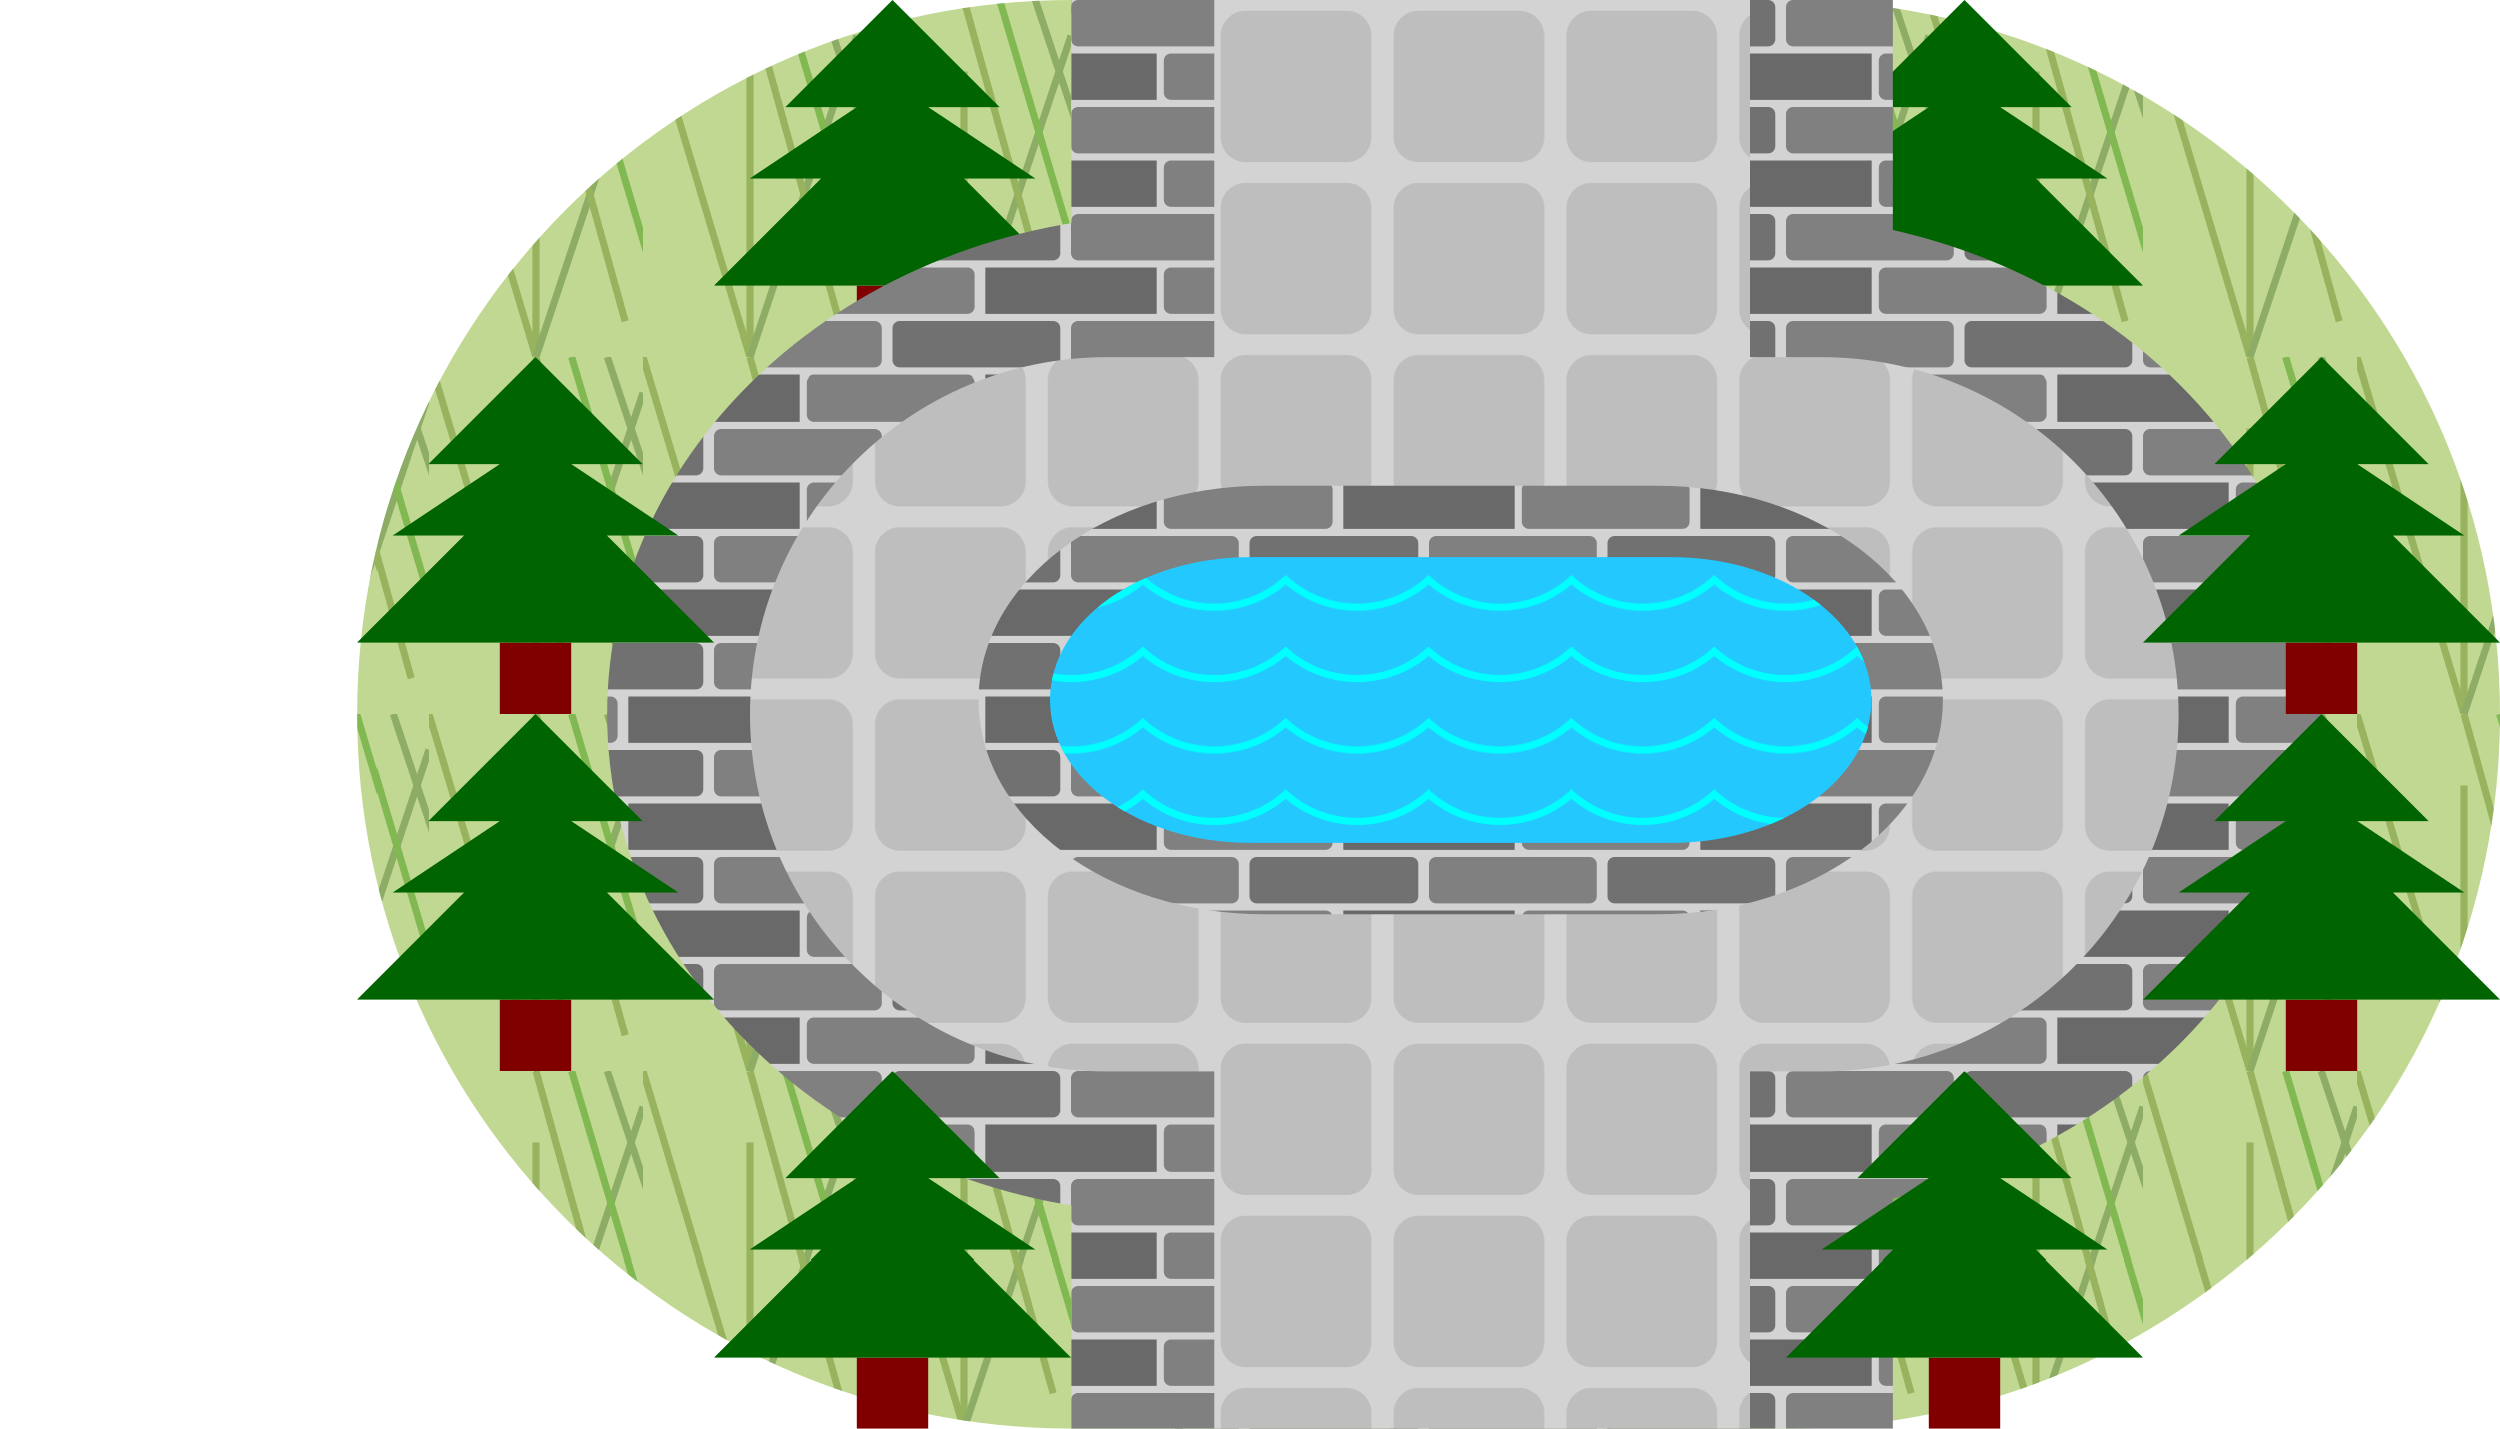
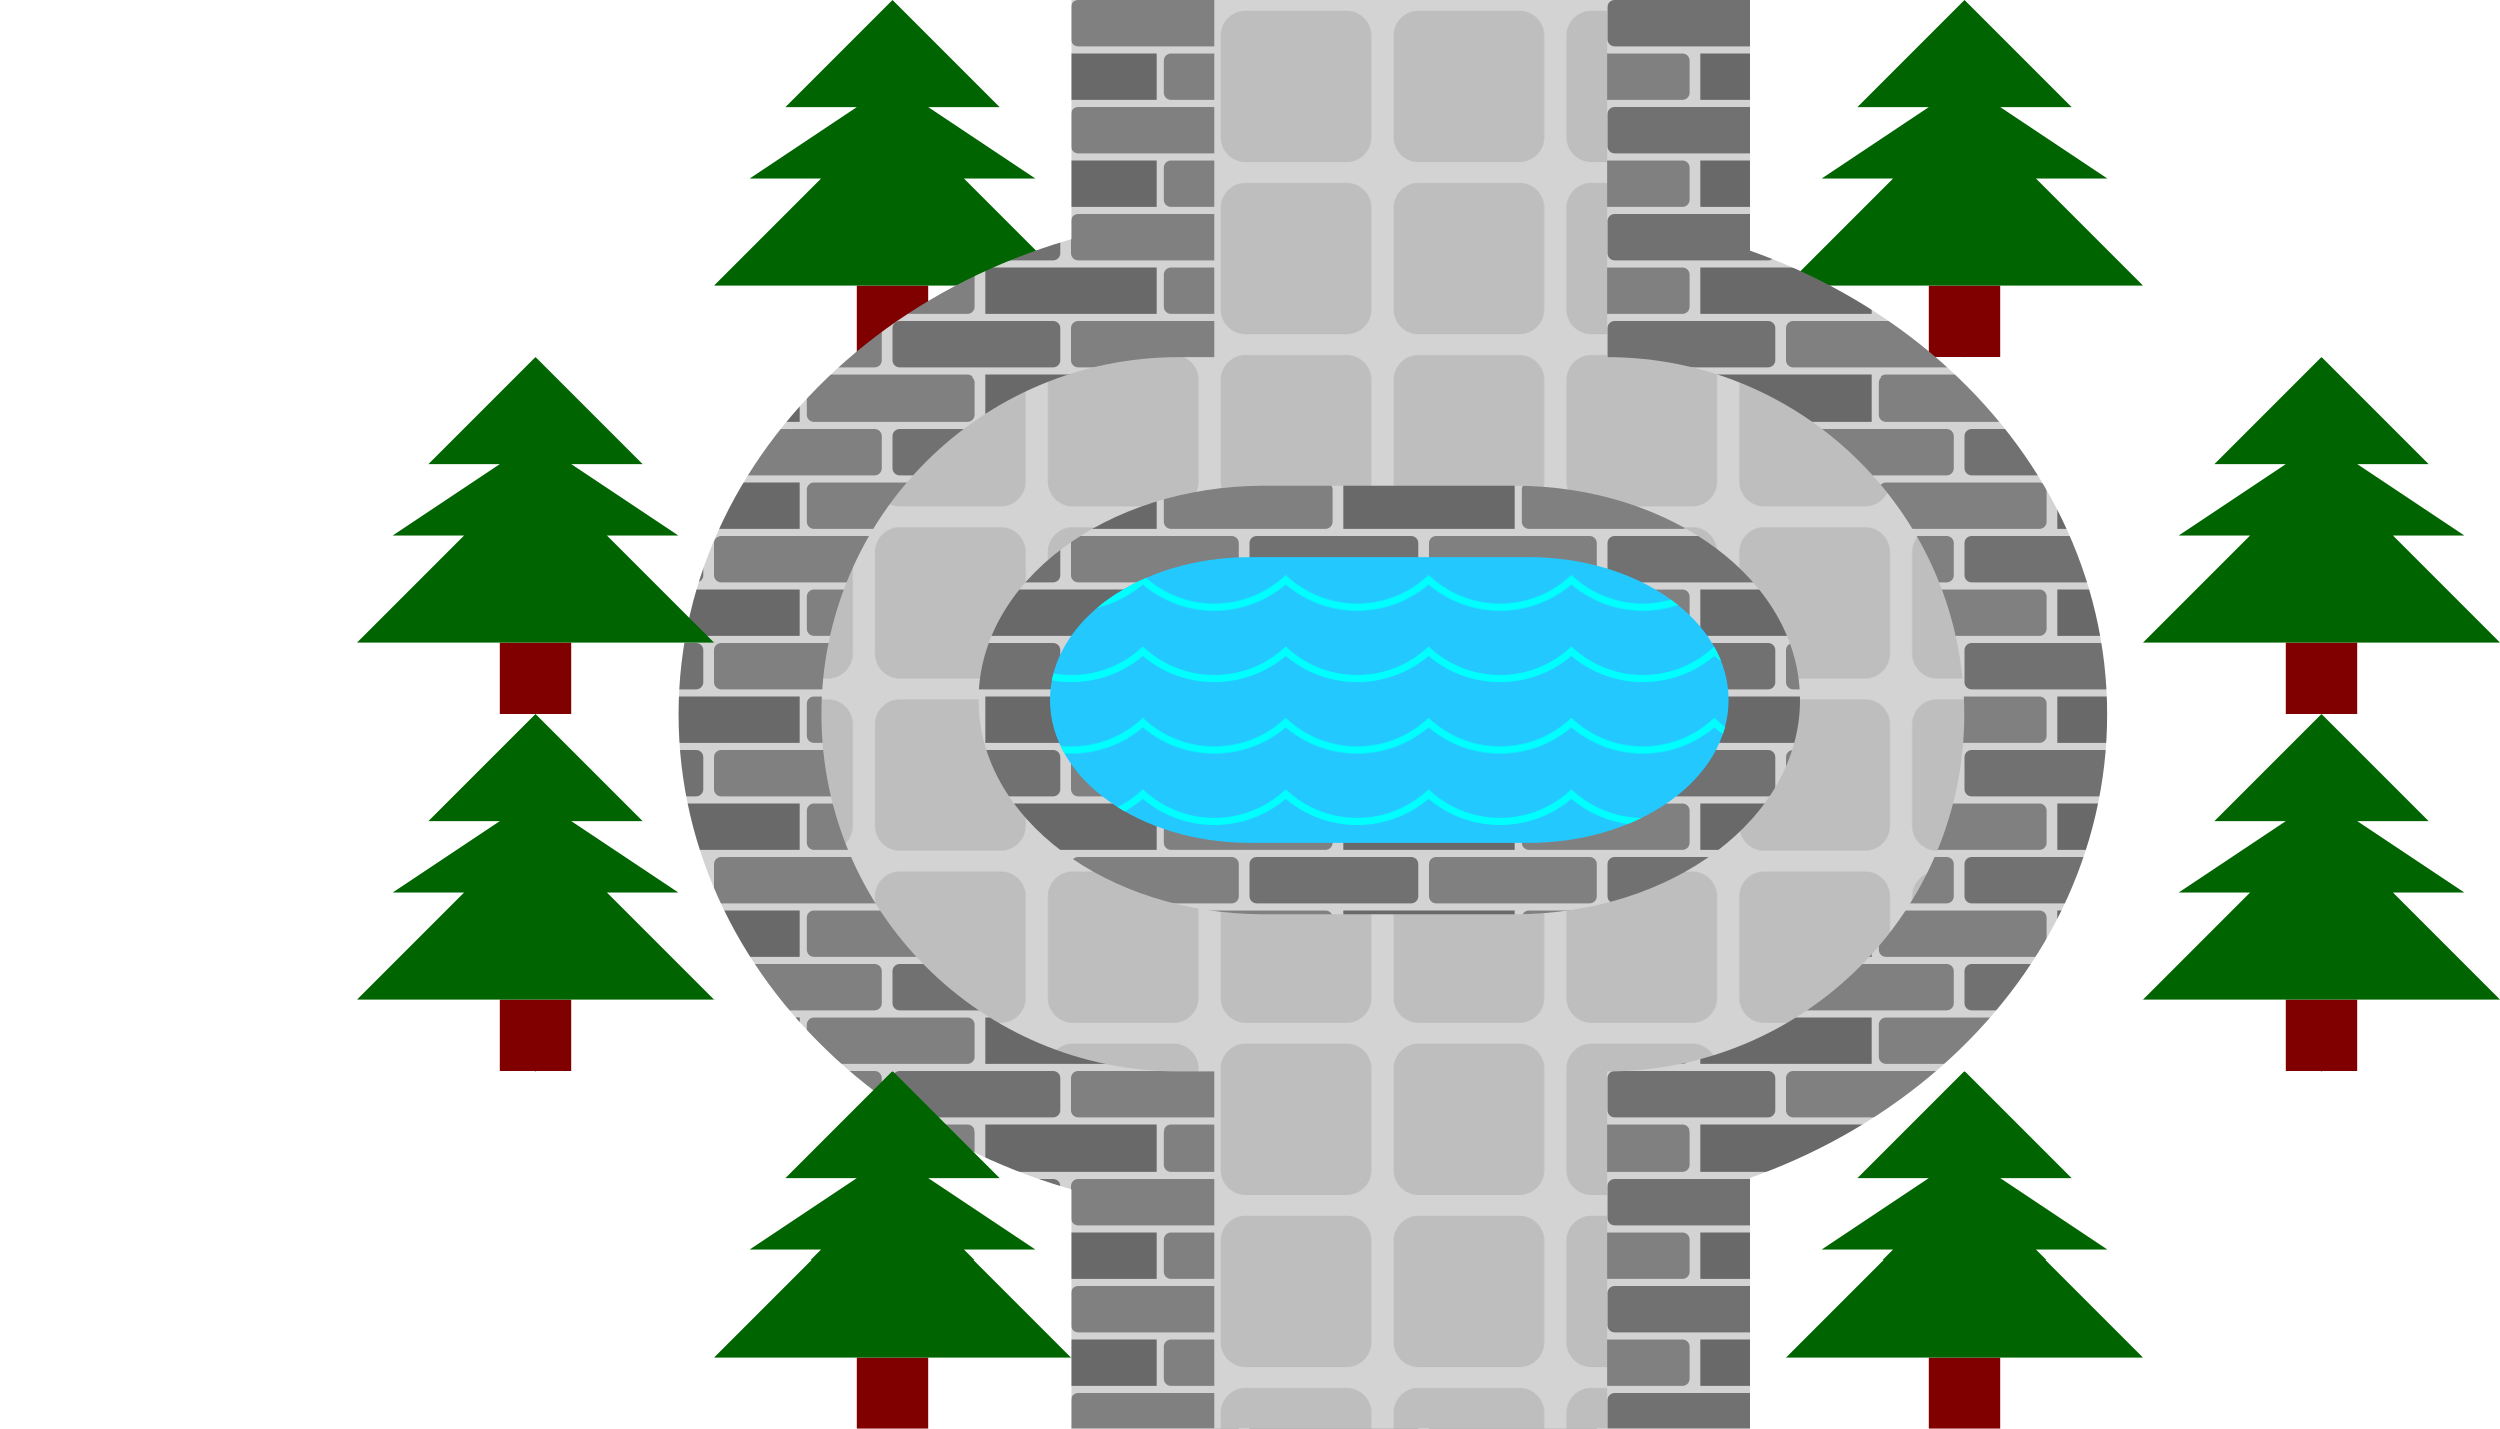
<svg xmlns="http://www.w3.org/2000/svg" width="350" height="200" class="bridge">
  <defs>
    <pattern id="floorPattern" patternUnits="userSpaceOnUse" x="0" y="0" height="24.1" width="24.2">
      <rect width="25" height="25" x="0" y="0" fill="lightgrey" />
      <rect width="24.1" height="24.2" x="0" y="0" rx="5" fill="rgb(190, 190, 190)" stroke="lightgrey" stroke-width="3" />
    </pattern>
    <pattern id="treePattern" patternUnits="userSpaceOnUse" x="0" y="0" height="50" width="50">
      <rect width="10" height="10" x="20" y="40" fill="maroon" />
      <polygon points="25,0 40,15 30,15 45,25 35,25 50,40 0,40 15,25 5,25 20,15 10,15 " style="fill:darkgreen;" />
    </pattern>
    <pattern id="waterPattern" patternUnits="userSpaceOnUse" x="0" y="0" height="10" width="20">
      <circle cx="10" cy="-10" r="15" fill="transparent" stroke="aqua" stroke-width="1" />
    </pattern>
    <pattern id="my4pattern" patternUnits="userSpaceOnUse" x="0" y="0" width="50" height="15">
      <rect width="50" height="15" x="0" y="0" fill="#dcc0c7" />
      <rect width="23.5" height="6.5" x="0" y="0" rx="1" fill="#9d2c4e" />
      <rect width="23.5" height="6.5" x="25" y="0" rx="1" fill="#9c2343" />
      <rect width="12" height="6.5" x="0" y="7.5" fill="#a11d3e" />
      <rect width="23.5" height="6.5" x="13" y="7.5" rx="1" fill="#aa3553" />
      <rect width="12" height="6.5" x="38" y="7.5" fill="#a11d3e" />
    </pattern>
    <pattern id="greyBricks" patternUnits="userSpaceOnUse" x="0" y="0" width="50" height="15">
      <rect width="50" height="15" x="0" y="0" fill="lightgrey" />
      <rect width="23.5" height="6.5" x="0" y="0" rx="1" fill="grey" />
      <rect width="23.5" height="6.5" x="25" y="0" rx="1" fill="#717171" />
      <rect width="12" height="6.5" x="0" y="7.5" fill="dimgrey" />
      <rect width="23.5" height="6.5" x="13" y="7.5" rx="1" fill="#808080" />
      <rect width="12" height="6.5" x="38" y="7.5" fill="dimgrey" />
    </pattern>
    <pattern id="grassPattern" patternUnits="userSpaceOnUse" x="0" y="0" height="50" width="30">
      <line x1="0" y1="0" x2="15" y2="50" style="stroke:darkolivegreen;stroke-width:1" />
      <line x1="15" y1="10" x2="15" y2="50" style="stroke:darkolivegreen;stroke-width:1" />
      <line x1="30" y1="5" x2="15" y2="50" style="stroke:darkslategray;stroke-width:1" />
      <line x1="20" y1="0" x2="31" y2="37" style="stroke:green;stroke-width:1" />
      <line x1="15" y1="0" x2="27.5" y2="45" style="stroke:darkolivegreen;stroke-width:1" />
      <line x1="25" y1="0" x2="35" y2="30" style="stroke:darkslategrey;stroke-width:1" />
    </pattern>
  </defs>
-   <rect width="300" height="200" x="50" rx="100" fill="url(#grassPattern)" opacity=".5" />
-   <rect width="300" height="200" x="50" rx="100" fill="#83b226" opacity=".5" />
  <rect width="50" height="50" x="100" y="0" fill="url(#treePattern)" />
  <rect width="50" height="50" x="250" y="0" fill="url(#treePattern)" />
-   <rect width="115" height="200" x="150" fill="url(#greyBricks)" />
-   <rect width="240" height="140" x="85" y="30" rx="80" fill="url(#greyBricks)" />
-   <rect width="200" height="100" x="105" y="50" rx="50" fill="url(#floorPattern)" />
-   <rect width="75" height="200" x="170" fill="url(#floorPattern)" />
+   <rect width="95" height="200" x="150" fill="url(#greyBricks)" />
+   <rect width="200" height="140" x="95" y="30" rx="80" fill="url(#greyBricks)" />
+   <rect width="160" height="100" x="115" y="50" rx="50" fill="url(#floorPattern)" />
+   <rect width="55" height="200" x="170" fill="url(#floorPattern)" />
  <rect width="50" height="50" x="100" y="150" fill="url(#treePattern)" />
  <rect width="50" height="50" x="250" y="150" fill="url(#treePattern)" />
  <rect width="50" height="50" x="300" y="100" fill="url(#treePattern)" />
  <rect width="50" height="50" x="300" y="50" fill="url(#treePattern)" />
-   <rect width="135" height="60" x="137" y="68" rx="40" fill="url(#greyBricks)" />
-   <rect width="115" height="40" x="147" y="78" rx="28" fill="#23c8ff" />
-   <rect width="115" height="40" x="147" y="78" rx="28" fill="url(#waterPattern" />
+   <rect width="115" height="60" x="137" y="68" rx="40" fill="url(#greyBricks)" />
+   <rect width="95" height="40" x="147" y="78" rx="28" fill="#23c8ff" />
+   <rect width="95" height="40" x="147" y="78" rx="28" fill="url(#waterPattern" />
  <rect width="50" height="100" x="50" y="50" fill="url(#treePattern)" />
</svg>
